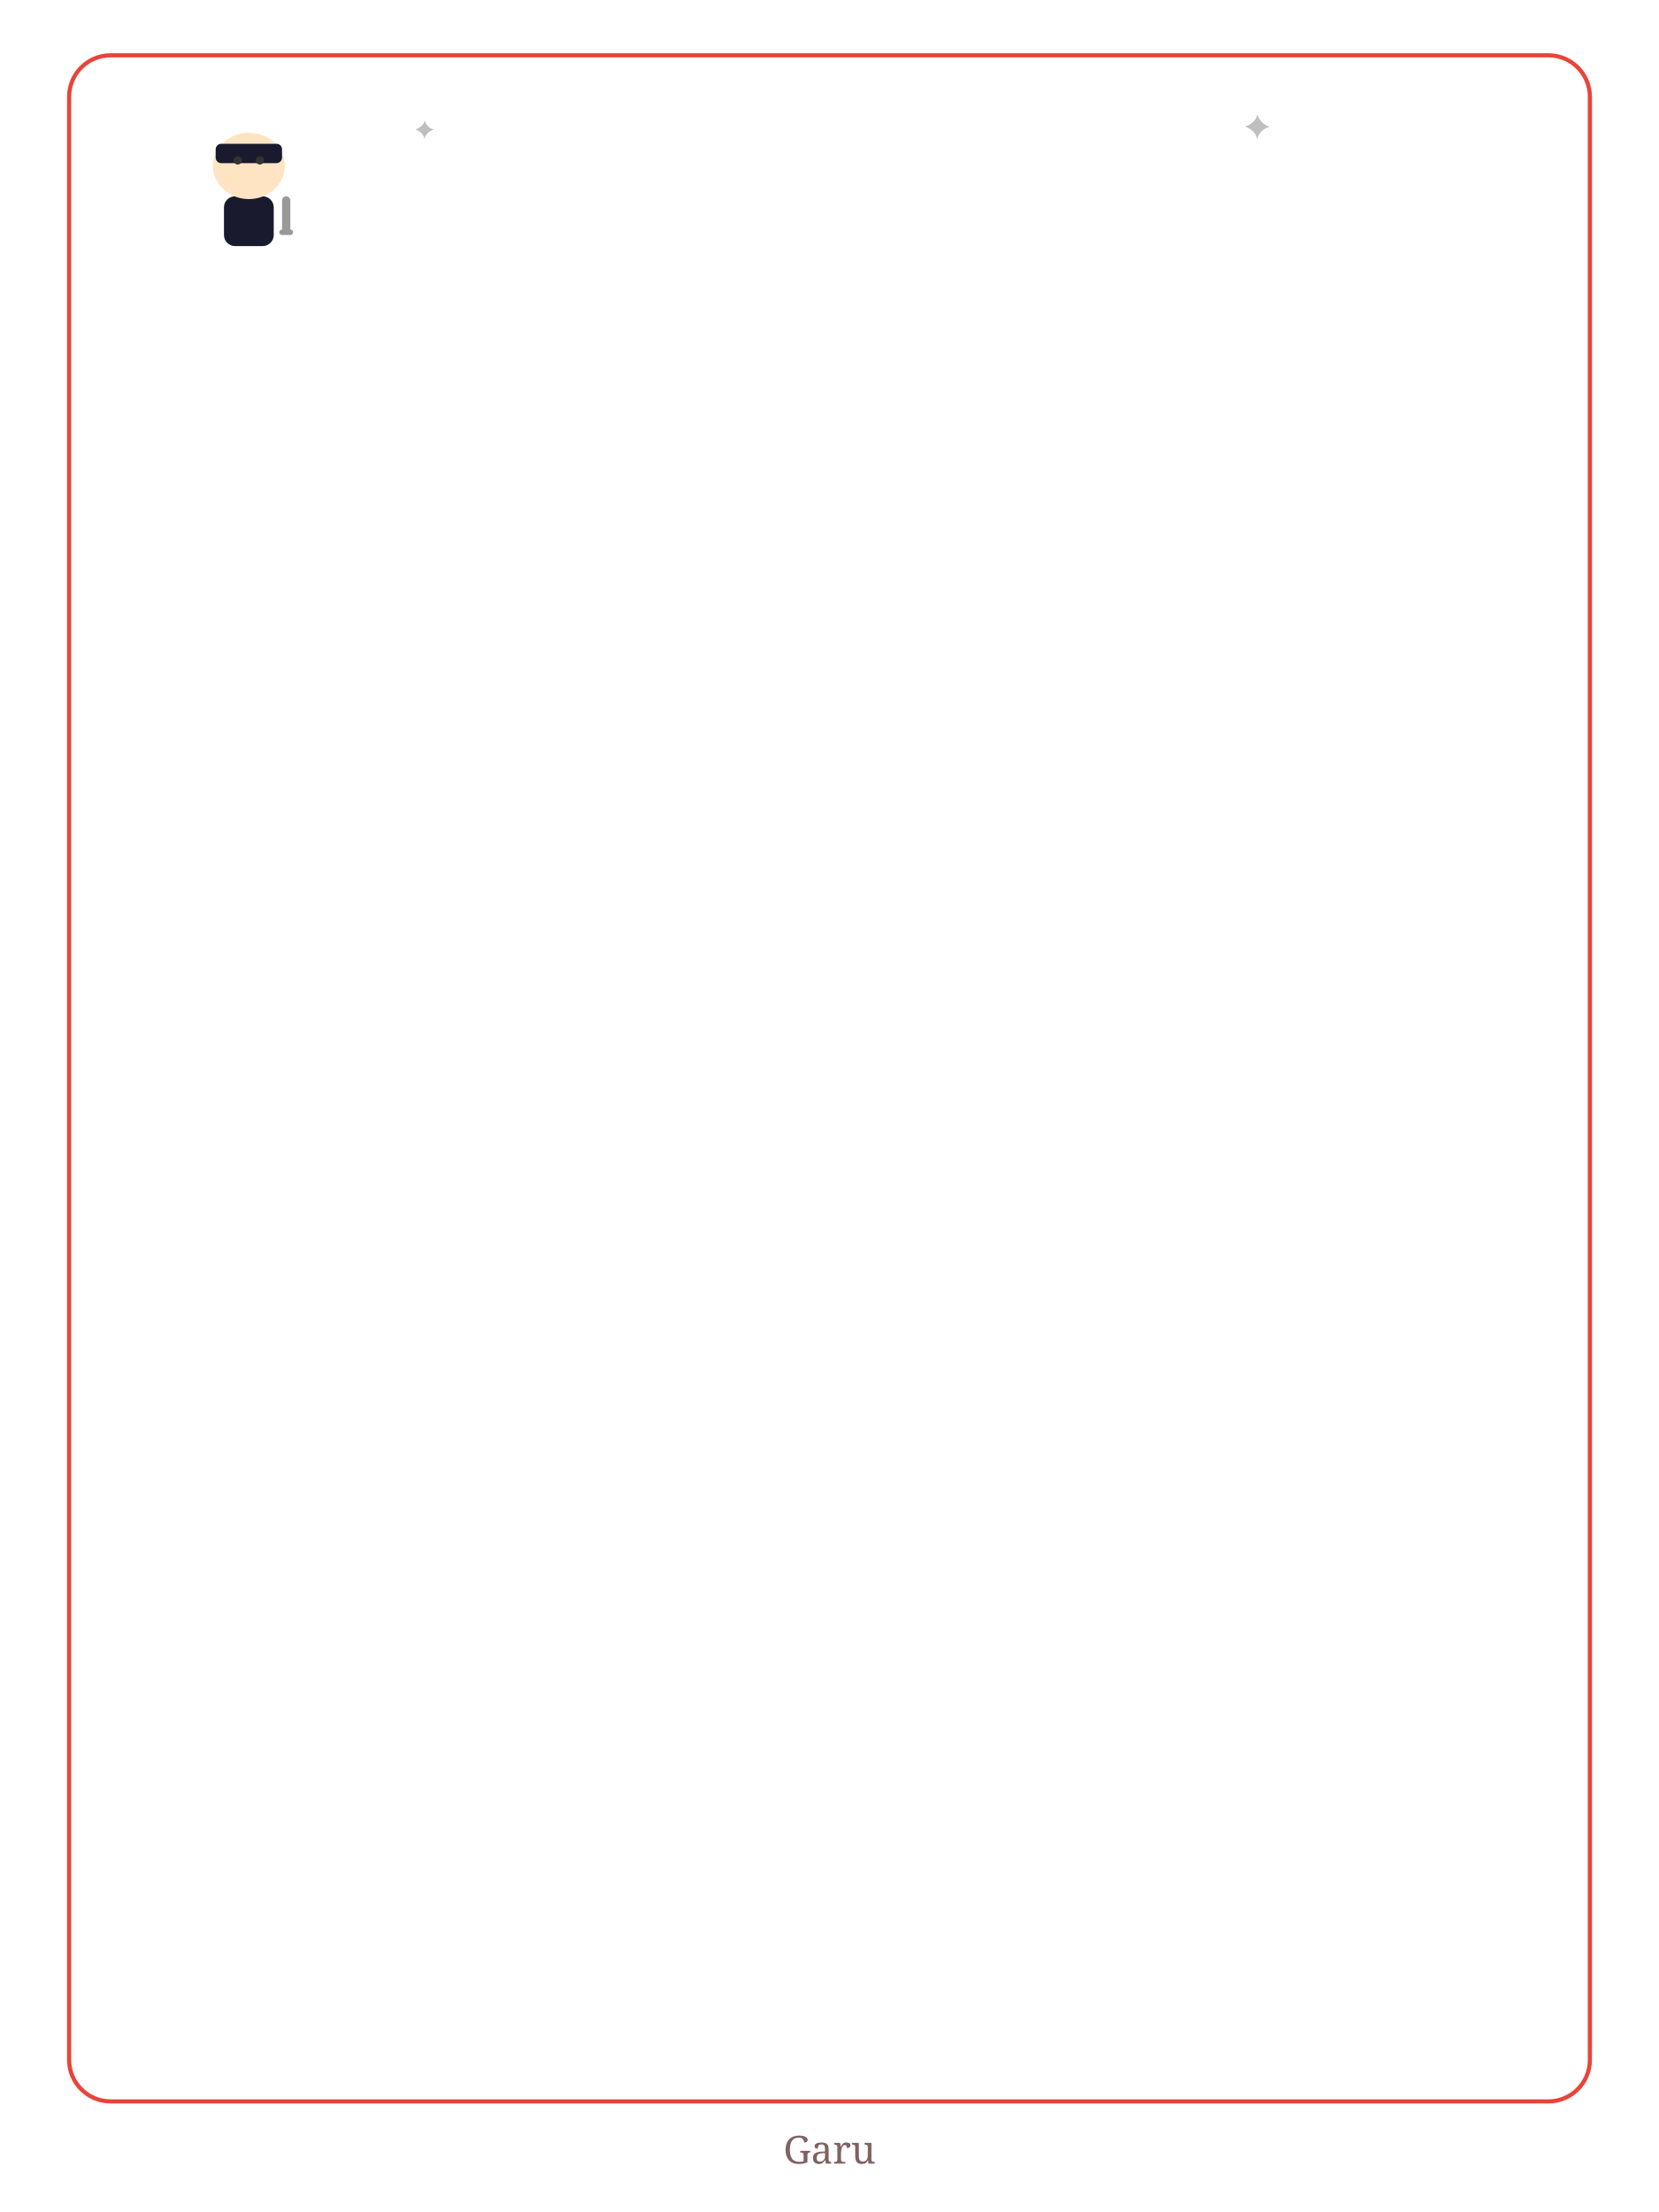
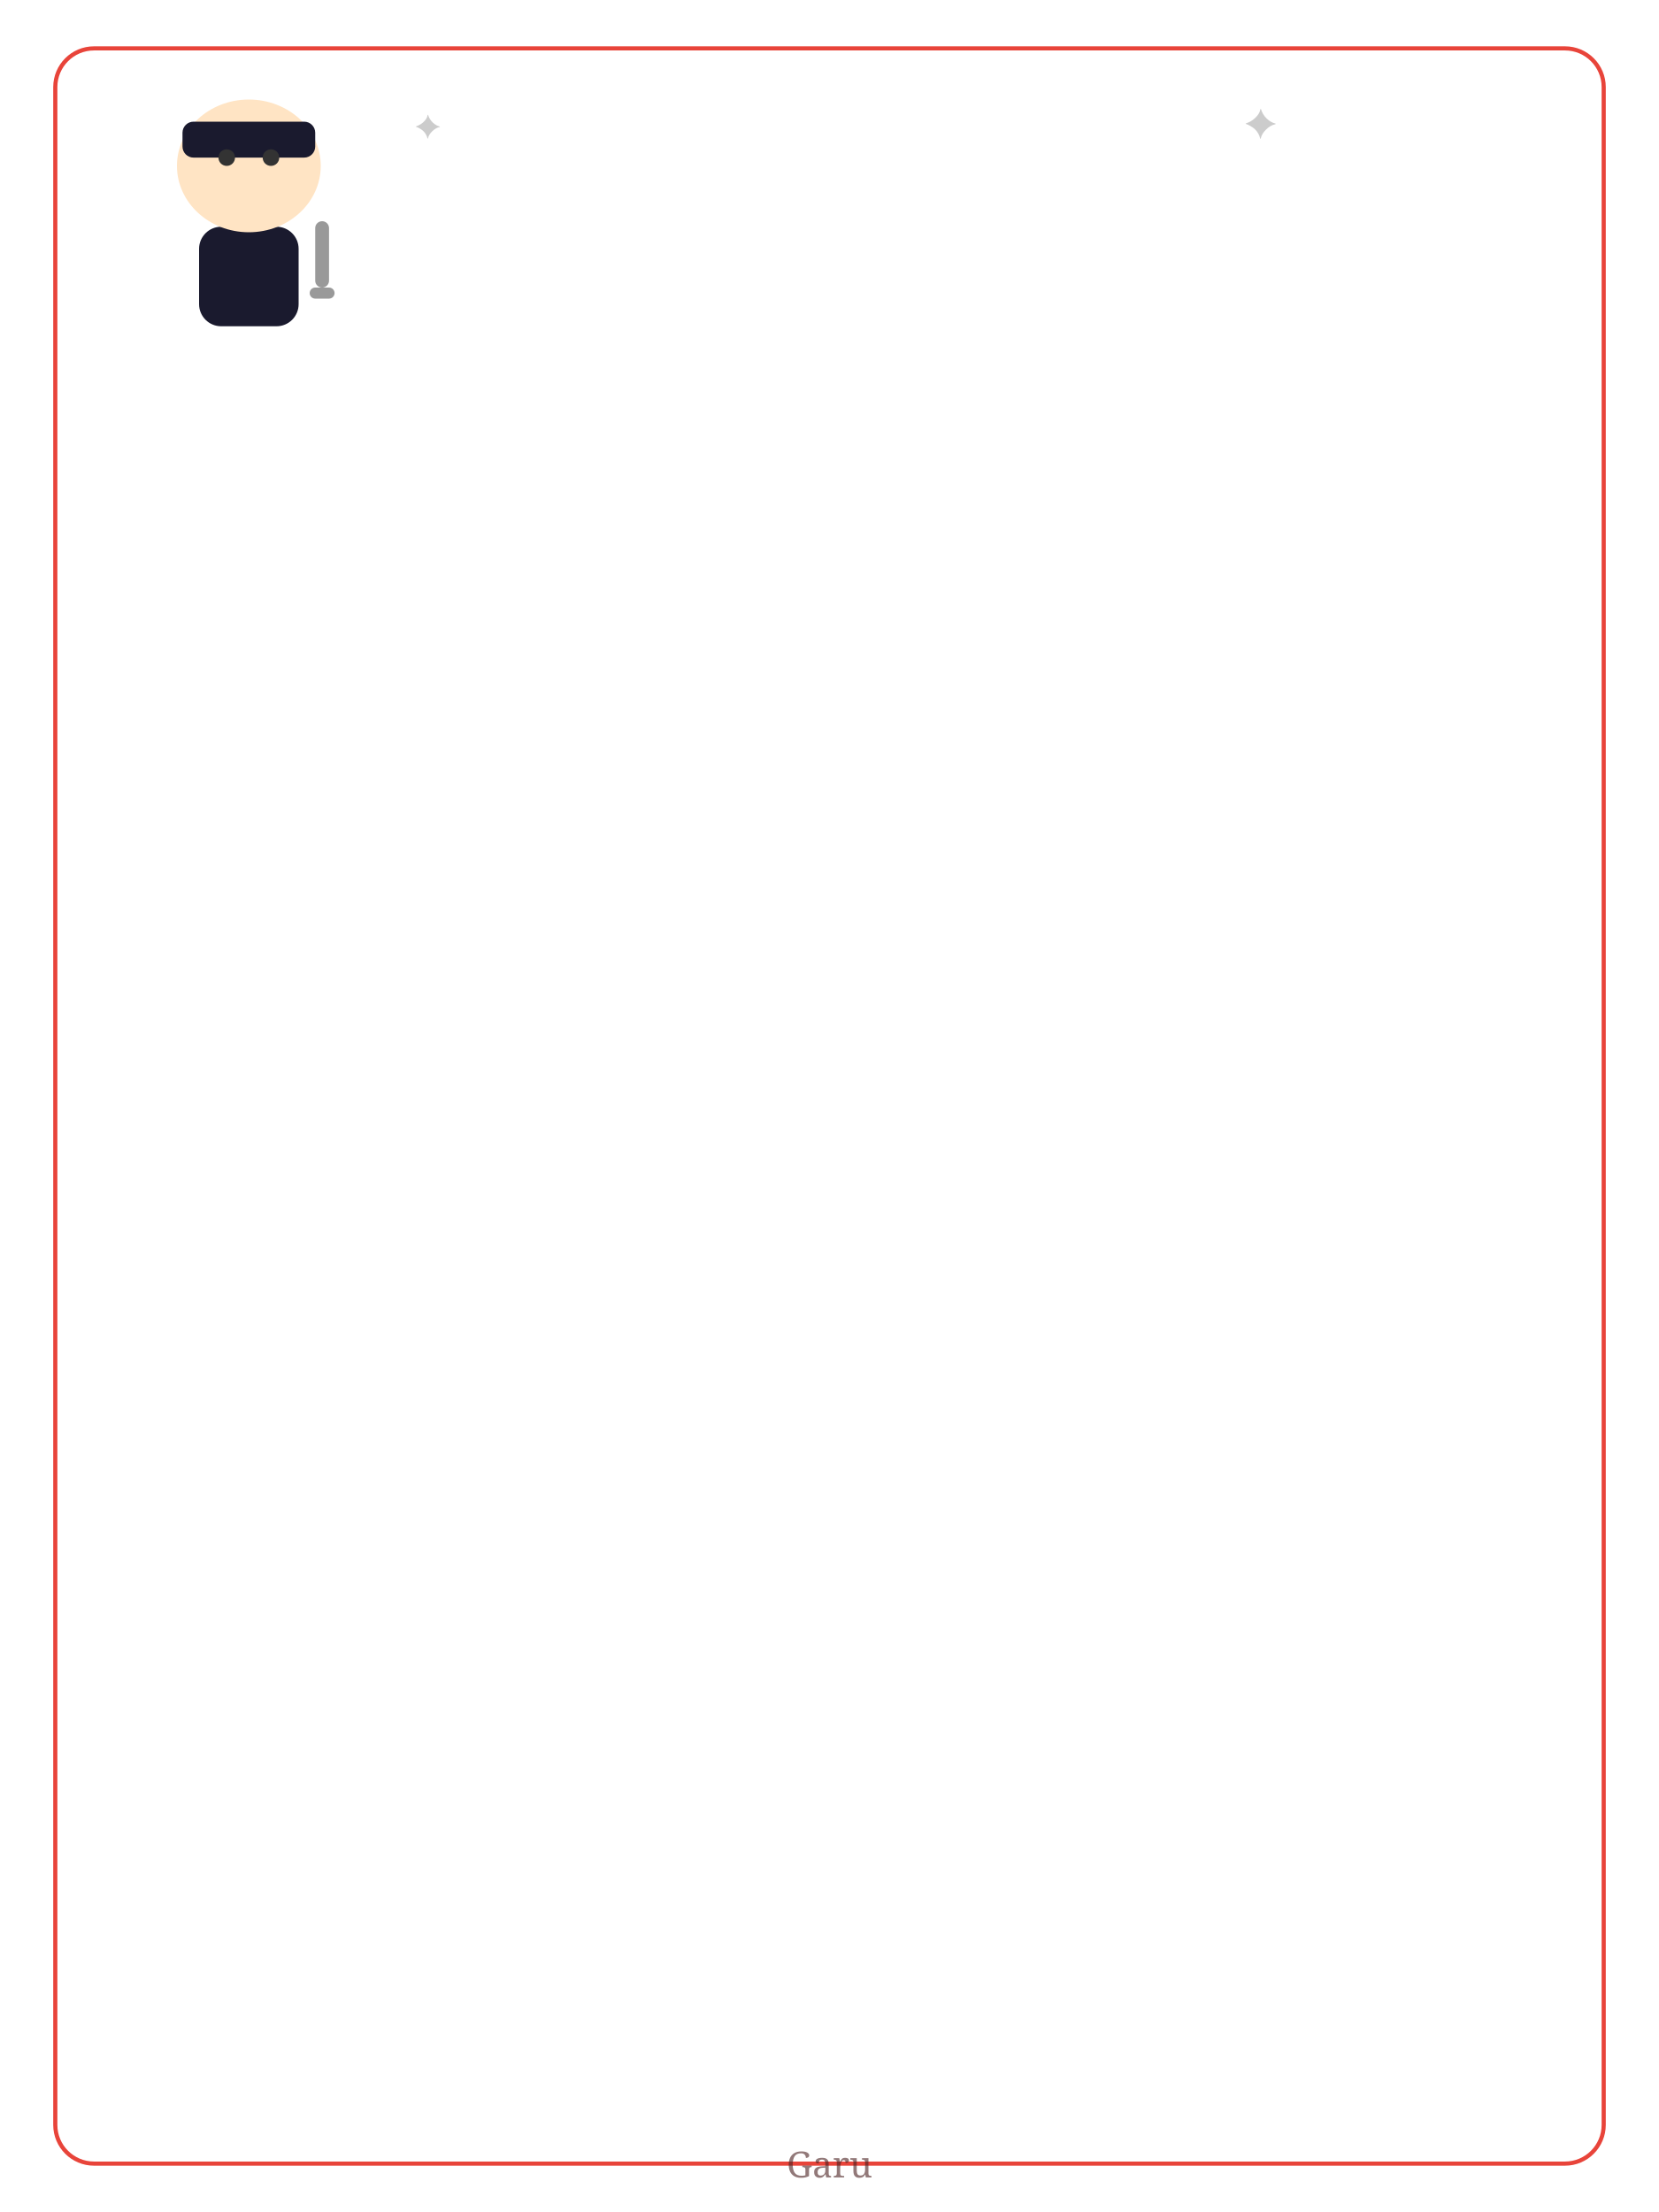
<svg xmlns="http://www.w3.org/2000/svg" viewBox="0 0 1200 1600">
-   <rect x="50" y="40" width="1100" height="1480" rx="30" fill="none" stroke="#E8443A" stroke-width="3" />
-   <g transform="translate(180,120)">
+   <rect x="40" y="35" width="1120" height="1530" rx="28" fill="none" stroke="#E8443A" stroke-width="3" />
+   <g transform="translate(180,120) scale(2)">
    <rect x="-18" y="22" width="36" height="36" rx="8" fill="#1A1A2E" />
    <ellipse cx="0" cy="0" rx="26" ry="24" fill="#FFE4C4" />
-     <rect x="-24" y="-16" width="48" height="14" rx="4" fill="#1A1A2E" />
-     <circle cx="-8" cy="-4" r="3" fill="#333" />
-     <circle cx="8" cy="-4" r="3" fill="#333" />
-     <rect x="24" y="22" width="6" height="26" rx="3" fill="#999" />
-     <rect x="22" y="46" width="10" height="4" rx="2" fill="#999" />
+     <rect x="-24" y="-16" width="48" height="13" rx="4" fill="#1A1A2E" />
+     <circle cx="-8" cy="-3" r="3" fill="#333" />
+     <circle cx="8" cy="-3" r="3" fill="#333" />
+     <rect x="24" y="20" width="5" height="24" rx="2.5" fill="#999" />
+     <rect x="22" y="44" width="9" height="4" rx="2" fill="#999" />
  </g>
-   <text x="900" y="100" font-size="24" opacity="0.25">✦</text>
-   <text x="300" y="100" font-size="18" opacity="0.25">✦</text>
-   <text x="600" y="1565" text-anchor="middle" font-size="28" fill="#4A2020" font-family="Georgia,serif" opacity="0.7">Garu</text>
+   <text x="900" y="100" font-size="30" opacity="0.2">✦</text>
+   <text x="300" y="100" font-size="24" opacity="0.2">✦</text>
+   <text x="600" y="1575" text-anchor="middle" font-size="26" fill="#4A2020" font-family="Georgia,serif" opacity="0.6">Garu</text>
</svg>
